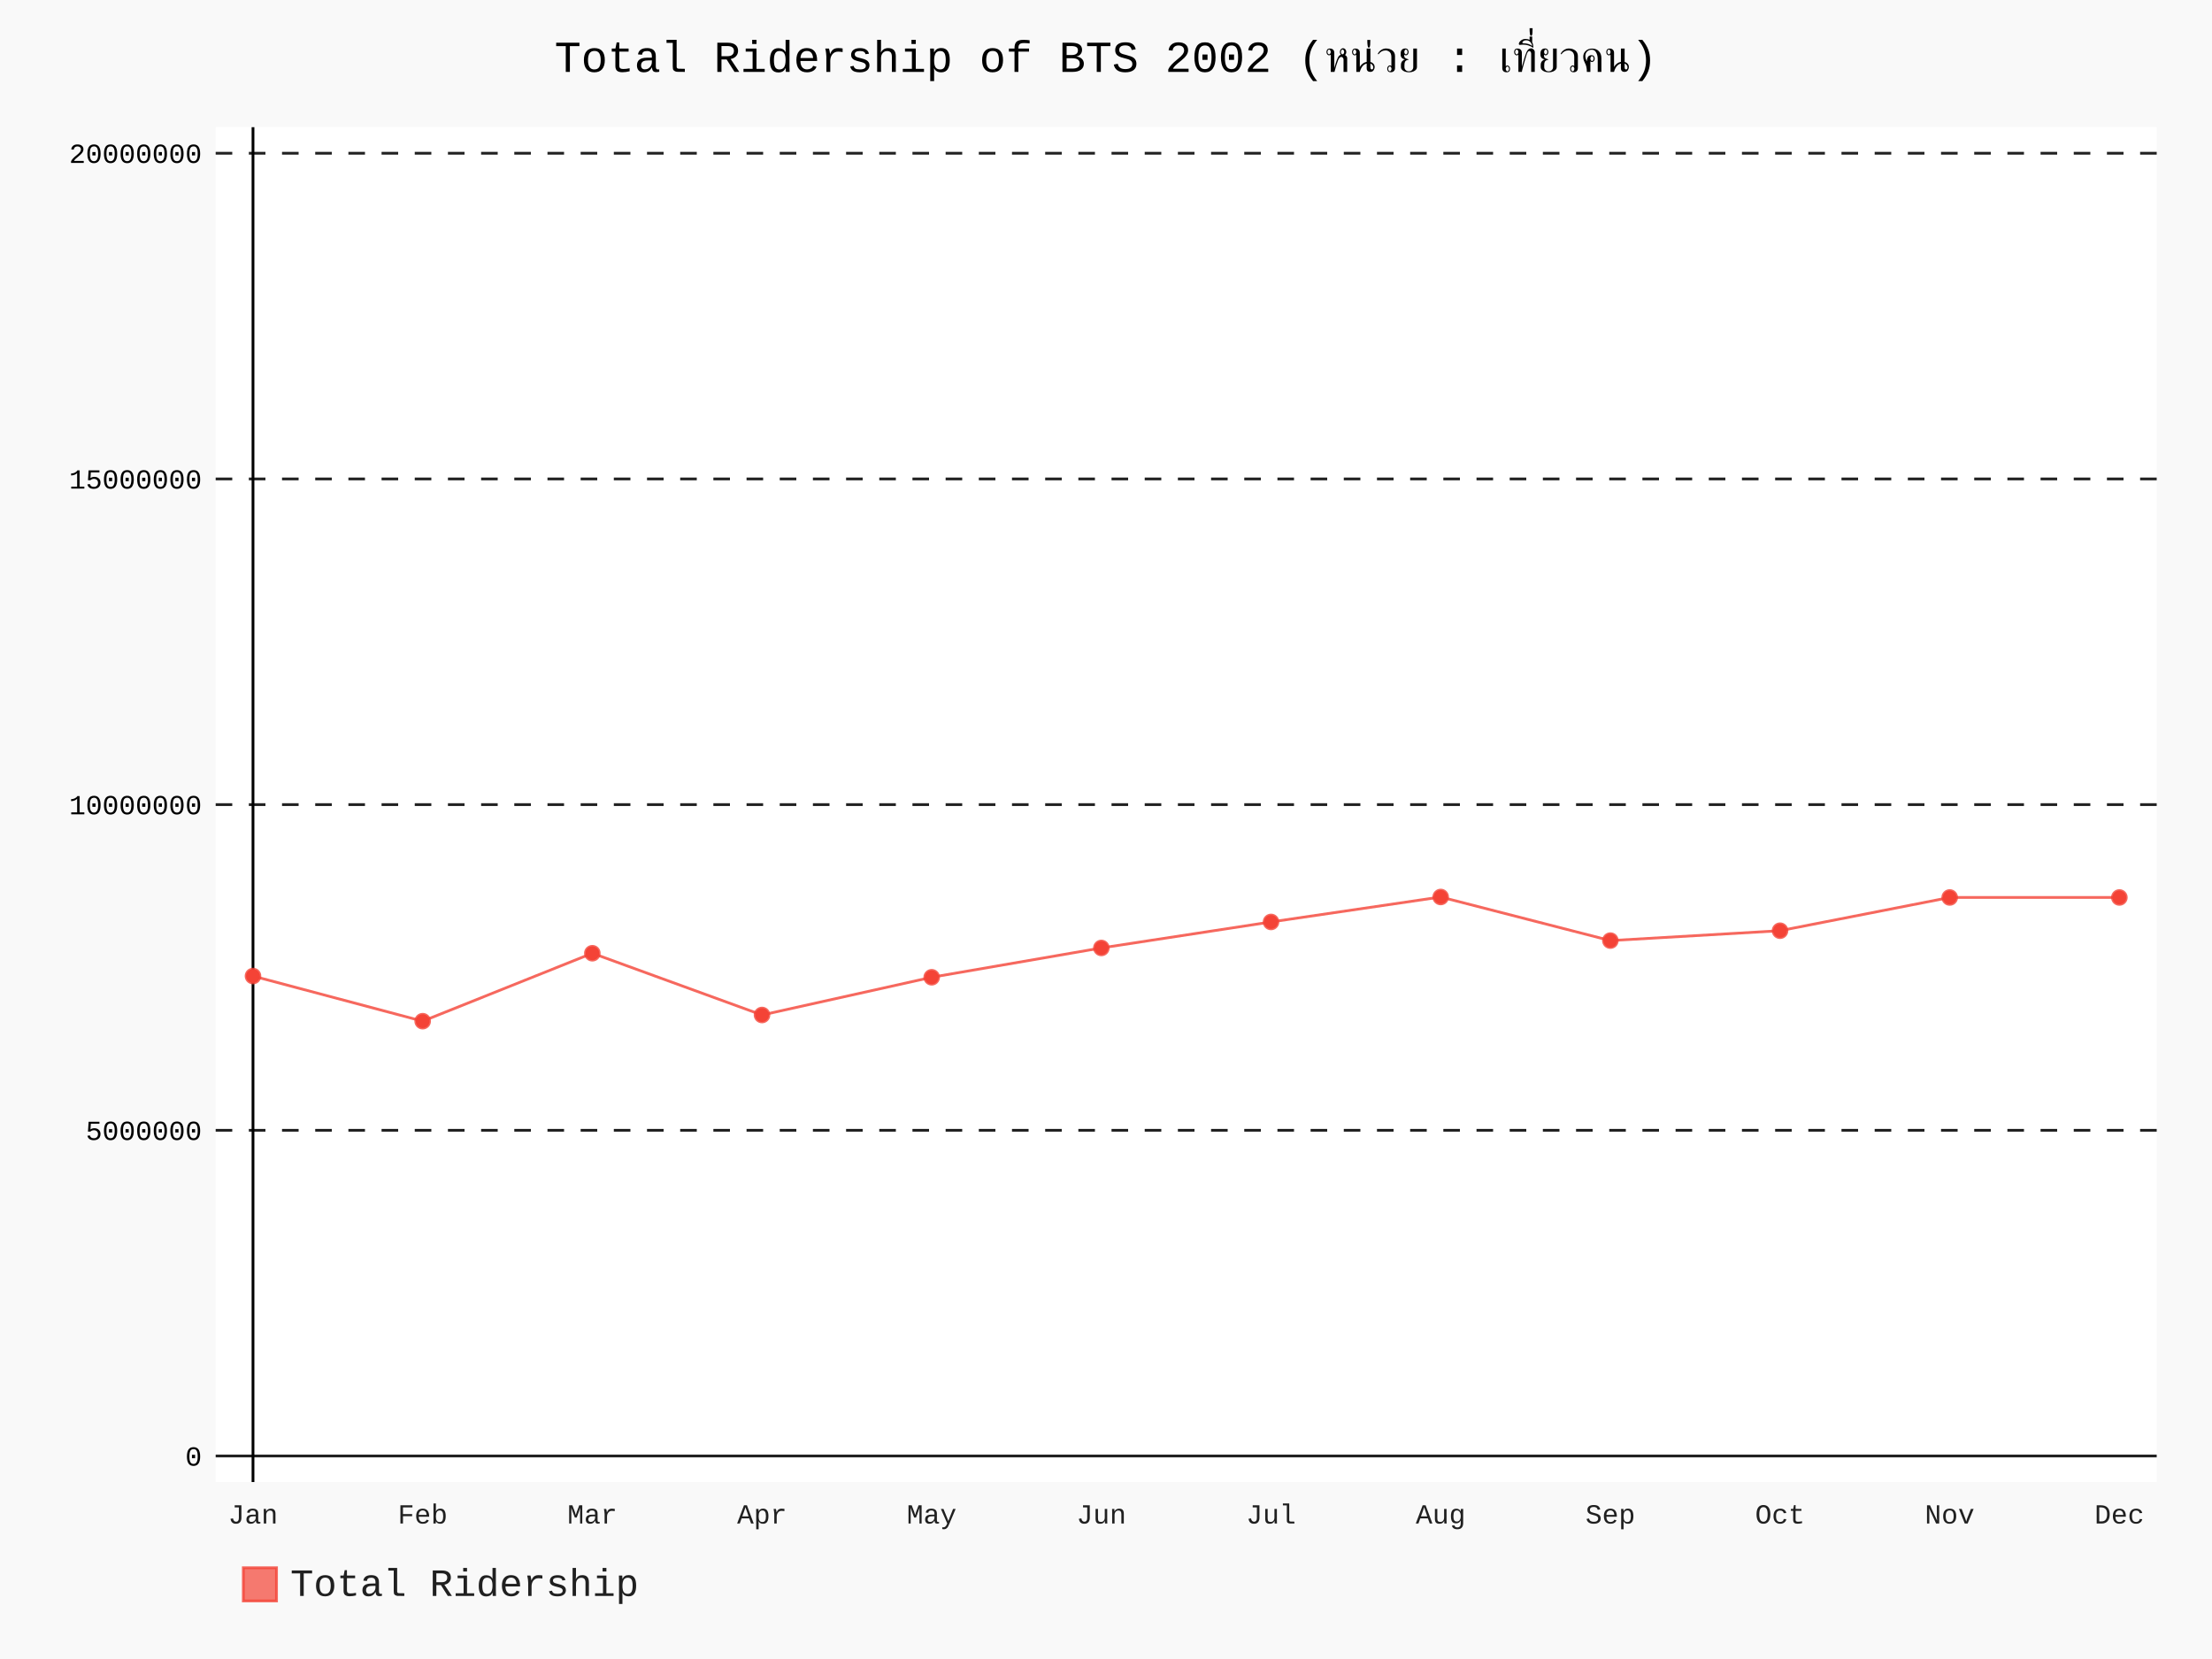
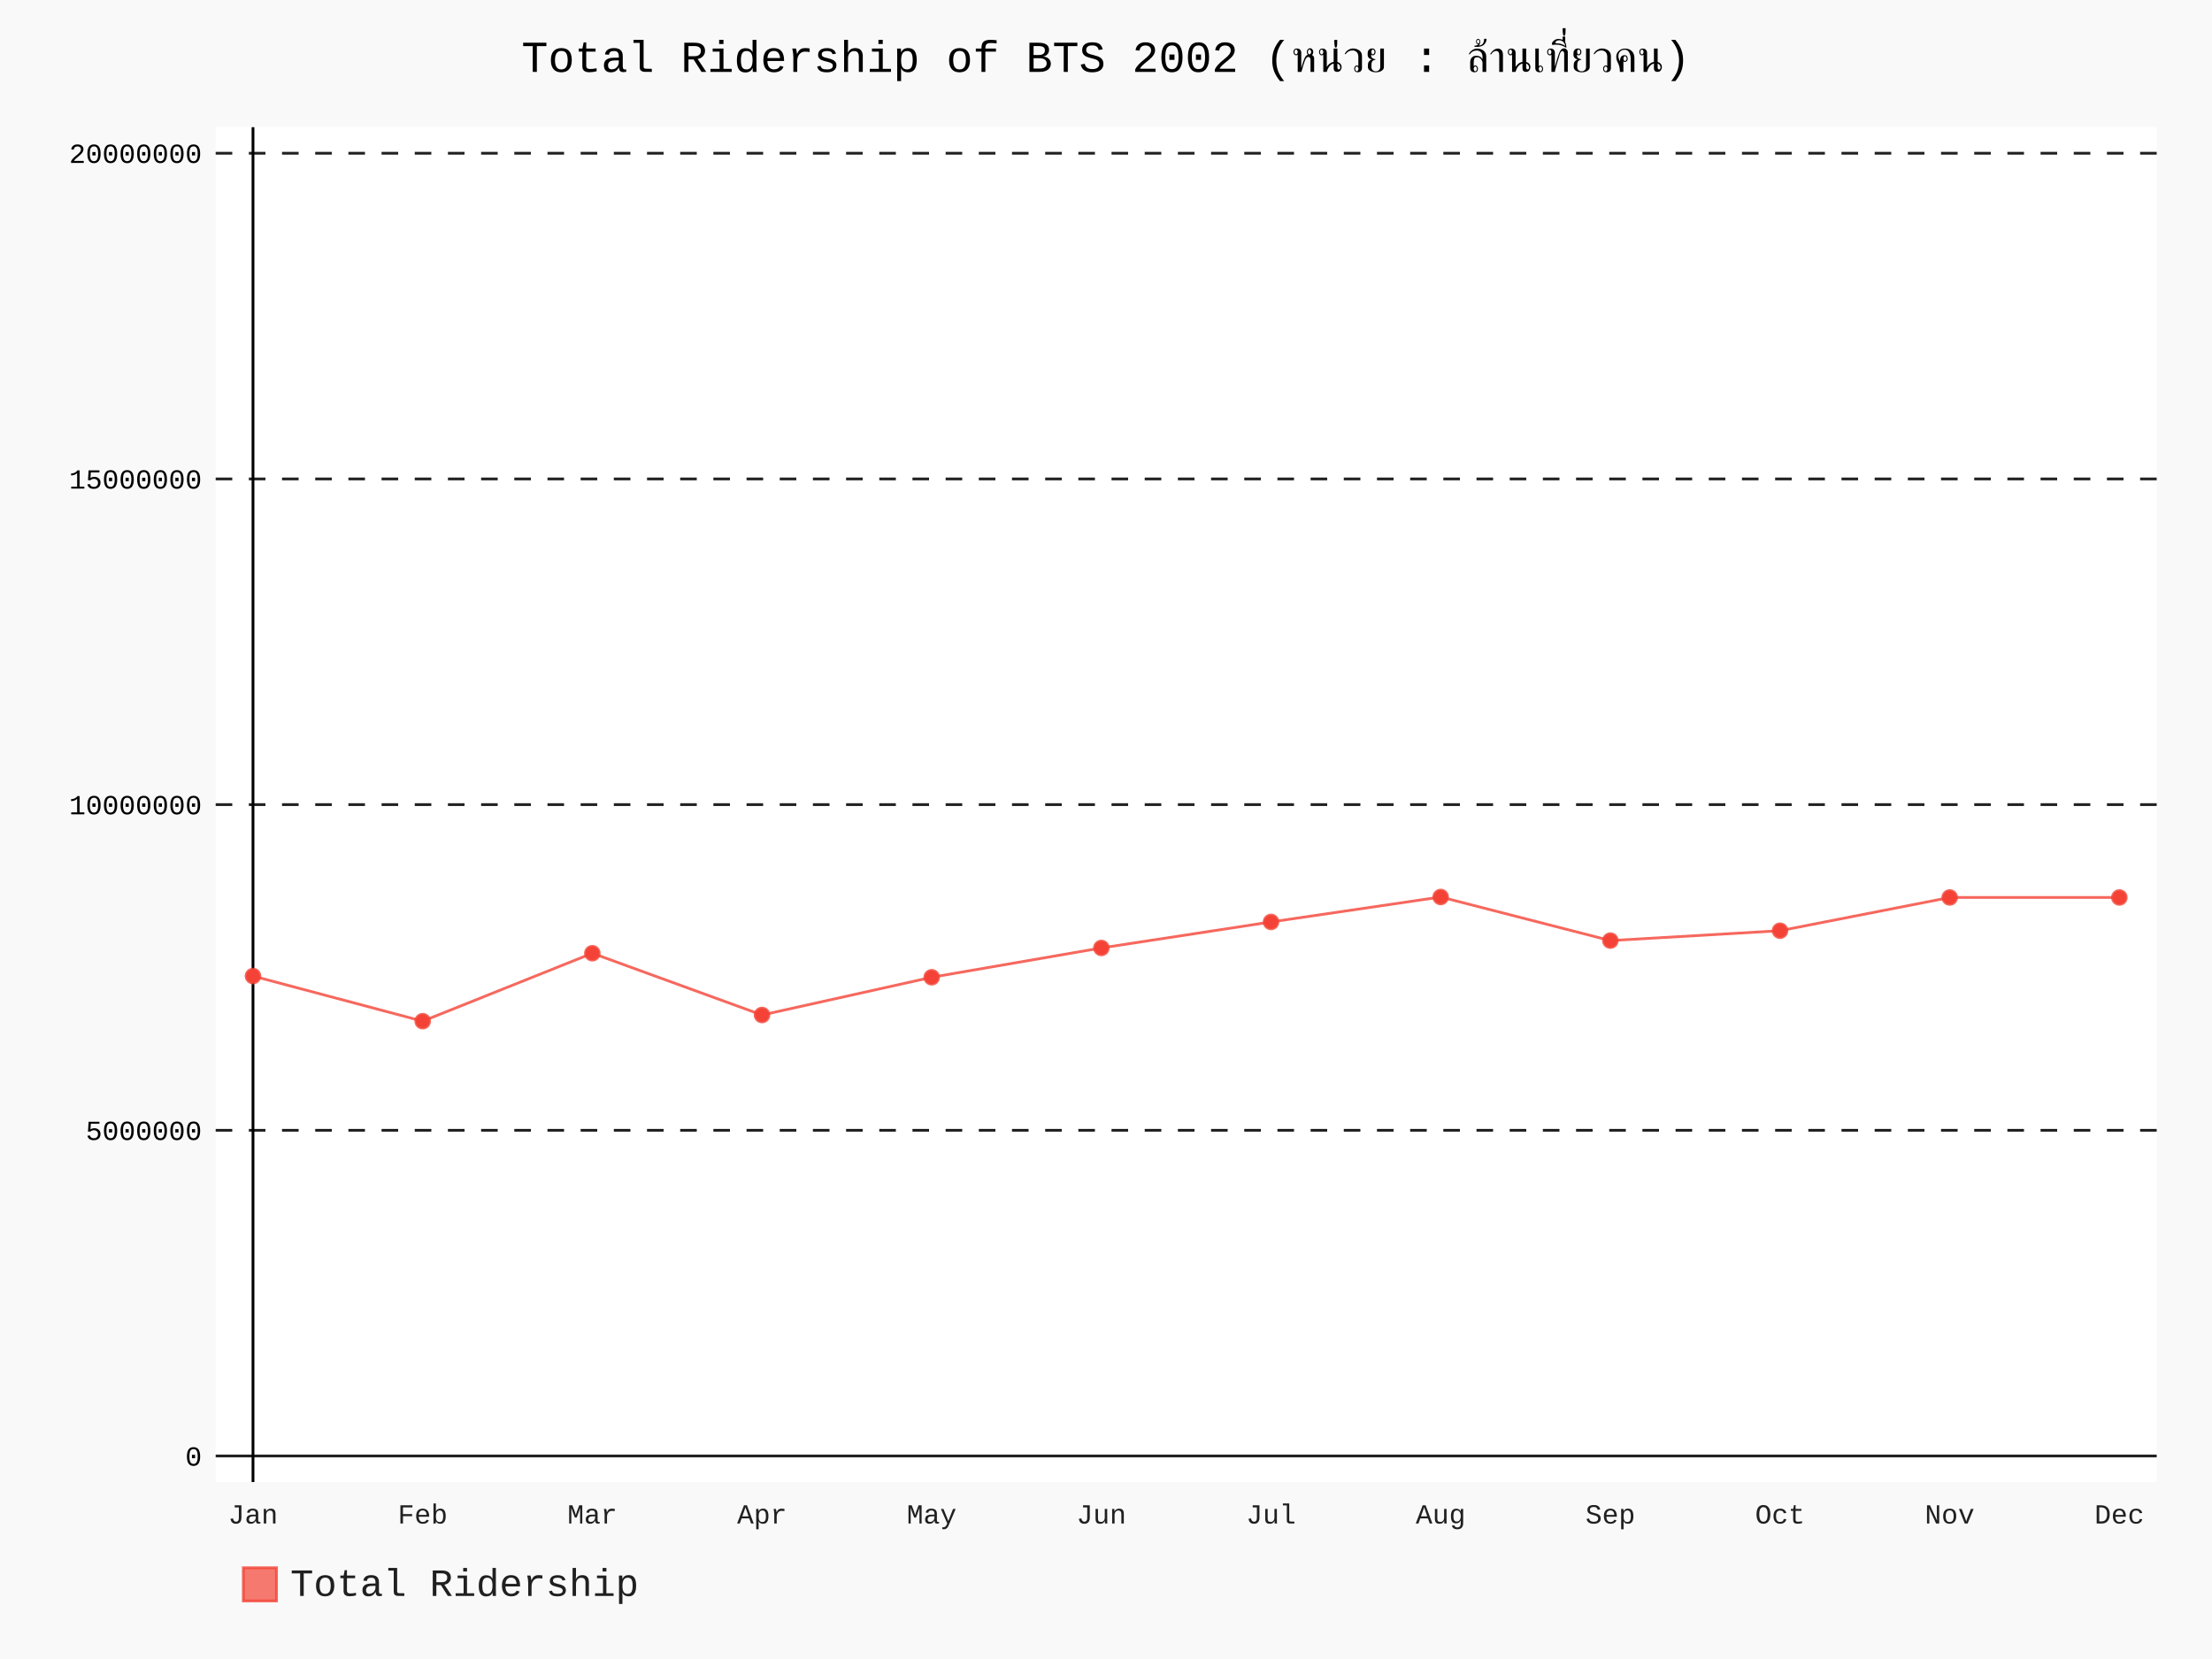
- <svg xmlns="http://www.w3.org/2000/svg" class="pygal-chart" id="chart-1f46d0c8-776f-4d74-97af-fb6279464636" viewBox="0 0 800 600">
+ <svg xmlns="http://www.w3.org/2000/svg" class="pygal-chart" id="chart-3c759c59-e1e2-4b95-8036-ca94f21be72f" viewBox="0 0 800 600">
  <defs>
-     <style type="text/css">#chart-1f46d0c8-776f-4d74-97af-fb6279464636{-webkit-user-select:none;-webkit-font-smoothing:antialiased;font-family:Consolas,"Liberation Mono",Menlo,Courier,monospace}#chart-1f46d0c8-776f-4d74-97af-fb6279464636 .title{font-family:Consolas,"Liberation Mono",Menlo,Courier,monospace;font-size:16px}#chart-1f46d0c8-776f-4d74-97af-fb6279464636 .legends .legend text{font-family:Consolas,"Liberation Mono",Menlo,Courier,monospace;font-size:14px}#chart-1f46d0c8-776f-4d74-97af-fb6279464636 .axis text{font-family:Consolas,"Liberation Mono",Menlo,Courier,monospace;font-size:10px}#chart-1f46d0c8-776f-4d74-97af-fb6279464636 .axis text.major{font-family:Consolas,"Liberation Mono",Menlo,Courier,monospace;font-size:10px}#chart-1f46d0c8-776f-4d74-97af-fb6279464636 .text-overlay text.value{font-family:Consolas,"Liberation Mono",Menlo,Courier,monospace;font-size:16px}#chart-1f46d0c8-776f-4d74-97af-fb6279464636 .text-overlay text.label{font-family:Consolas,"Liberation Mono",Menlo,Courier,monospace;font-size:10px}#chart-1f46d0c8-776f-4d74-97af-fb6279464636 .tooltip{font-family:Consolas,"Liberation Mono",Menlo,Courier,monospace;font-size:14px}#chart-1f46d0c8-776f-4d74-97af-fb6279464636 text.no_data{font-family:Consolas,"Liberation Mono",Menlo,Courier,monospace;font-size:64px}
- #chart-1f46d0c8-776f-4d74-97af-fb6279464636{background-color:rgba(249,249,249,1)}#chart-1f46d0c8-776f-4d74-97af-fb6279464636 path,#chart-1f46d0c8-776f-4d74-97af-fb6279464636 line,#chart-1f46d0c8-776f-4d74-97af-fb6279464636 rect,#chart-1f46d0c8-776f-4d74-97af-fb6279464636 circle{-webkit-transition:150ms;-moz-transition:150ms;transition:150ms}#chart-1f46d0c8-776f-4d74-97af-fb6279464636 .graph &gt; .background{fill:rgba(249,249,249,1)}#chart-1f46d0c8-776f-4d74-97af-fb6279464636 .plot &gt; .background{fill:rgba(255,255,255,1)}#chart-1f46d0c8-776f-4d74-97af-fb6279464636 .graph{fill:rgba(0,0,0,.87)}#chart-1f46d0c8-776f-4d74-97af-fb6279464636 text.no_data{fill:rgba(0,0,0,1)}#chart-1f46d0c8-776f-4d74-97af-fb6279464636 .title{fill:rgba(0,0,0,1)}#chart-1f46d0c8-776f-4d74-97af-fb6279464636 .legends .legend text{fill:rgba(0,0,0,.87)}#chart-1f46d0c8-776f-4d74-97af-fb6279464636 .legends .legend:hover text{fill:rgba(0,0,0,1)}#chart-1f46d0c8-776f-4d74-97af-fb6279464636 .axis .line{stroke:rgba(0,0,0,1)}#chart-1f46d0c8-776f-4d74-97af-fb6279464636 .axis .guide.line{stroke:rgba(0,0,0,.54)}#chart-1f46d0c8-776f-4d74-97af-fb6279464636 .axis .major.line{stroke:rgba(0,0,0,.87)}#chart-1f46d0c8-776f-4d74-97af-fb6279464636 .axis text.major{fill:rgba(0,0,0,1)}#chart-1f46d0c8-776f-4d74-97af-fb6279464636 .axis.y .guides:hover .guide.line,#chart-1f46d0c8-776f-4d74-97af-fb6279464636 .line-graph .axis.x .guides:hover .guide.line,#chart-1f46d0c8-776f-4d74-97af-fb6279464636 .stackedline-graph .axis.x .guides:hover .guide.line,#chart-1f46d0c8-776f-4d74-97af-fb6279464636 .xy-graph .axis.x .guides:hover .guide.line{stroke:rgba(0,0,0,1)}#chart-1f46d0c8-776f-4d74-97af-fb6279464636 .axis .guides:hover text{fill:rgba(0,0,0,1)}#chart-1f46d0c8-776f-4d74-97af-fb6279464636 .reactive{fill-opacity:.7;stroke-opacity:.8}#chart-1f46d0c8-776f-4d74-97af-fb6279464636 .ci{stroke:rgba(0,0,0,.87)}#chart-1f46d0c8-776f-4d74-97af-fb6279464636 .reactive.active,#chart-1f46d0c8-776f-4d74-97af-fb6279464636 .active .reactive{fill-opacity:.8;stroke-opacity:.9;stroke-width:4}#chart-1f46d0c8-776f-4d74-97af-fb6279464636 .ci .reactive.active{stroke-width:1.5}#chart-1f46d0c8-776f-4d74-97af-fb6279464636 .series text{fill:rgba(0,0,0,1)}#chart-1f46d0c8-776f-4d74-97af-fb6279464636 .tooltip rect{fill:rgba(255,255,255,1);stroke:rgba(0,0,0,1);-webkit-transition:opacity 150ms;-moz-transition:opacity 150ms;transition:opacity 150ms}#chart-1f46d0c8-776f-4d74-97af-fb6279464636 .tooltip .label{fill:rgba(0,0,0,.87)}#chart-1f46d0c8-776f-4d74-97af-fb6279464636 .tooltip .label{fill:rgba(0,0,0,.87)}#chart-1f46d0c8-776f-4d74-97af-fb6279464636 .tooltip .legend{font-size:.8em;fill:rgba(0,0,0,.54)}#chart-1f46d0c8-776f-4d74-97af-fb6279464636 .tooltip .x_label{font-size:.6em;fill:rgba(0,0,0,1)}#chart-1f46d0c8-776f-4d74-97af-fb6279464636 .tooltip .xlink{font-size:.5em;text-decoration:underline}#chart-1f46d0c8-776f-4d74-97af-fb6279464636 .tooltip .value{font-size:1.5em}#chart-1f46d0c8-776f-4d74-97af-fb6279464636 .bound{font-size:.5em}#chart-1f46d0c8-776f-4d74-97af-fb6279464636 .max-value{font-size:.75em;fill:rgba(0,0,0,.54)}#chart-1f46d0c8-776f-4d74-97af-fb6279464636 .map-element{fill:rgba(255,255,255,1);stroke:rgba(0,0,0,.54) !important}#chart-1f46d0c8-776f-4d74-97af-fb6279464636 .map-element .reactive{fill-opacity:inherit;stroke-opacity:inherit}#chart-1f46d0c8-776f-4d74-97af-fb6279464636 .color-0,#chart-1f46d0c8-776f-4d74-97af-fb6279464636 .color-0 a:visited{stroke:#F44336;fill:#F44336}#chart-1f46d0c8-776f-4d74-97af-fb6279464636 .text-overlay .color-0 text{fill:black}
- #chart-1f46d0c8-776f-4d74-97af-fb6279464636 text.no_data{text-anchor:middle}#chart-1f46d0c8-776f-4d74-97af-fb6279464636 .guide.line{fill:none}#chart-1f46d0c8-776f-4d74-97af-fb6279464636 .centered{text-anchor:middle}#chart-1f46d0c8-776f-4d74-97af-fb6279464636 .title{text-anchor:middle}#chart-1f46d0c8-776f-4d74-97af-fb6279464636 .legends .legend text{fill-opacity:1}#chart-1f46d0c8-776f-4d74-97af-fb6279464636 .axis.x text{text-anchor:middle}#chart-1f46d0c8-776f-4d74-97af-fb6279464636 .axis.x:not(.web) text[transform]{text-anchor:start}#chart-1f46d0c8-776f-4d74-97af-fb6279464636 .axis.x:not(.web) text[transform].backwards{text-anchor:end}#chart-1f46d0c8-776f-4d74-97af-fb6279464636 .axis.y text{text-anchor:end}#chart-1f46d0c8-776f-4d74-97af-fb6279464636 .axis.y text[transform].backwards{text-anchor:start}#chart-1f46d0c8-776f-4d74-97af-fb6279464636 .axis.y2 text{text-anchor:start}#chart-1f46d0c8-776f-4d74-97af-fb6279464636 .axis.y2 text[transform].backwards{text-anchor:end}#chart-1f46d0c8-776f-4d74-97af-fb6279464636 .axis .guide.line{stroke-dasharray:4,4}#chart-1f46d0c8-776f-4d74-97af-fb6279464636 .axis .major.guide.line{stroke-dasharray:6,6}#chart-1f46d0c8-776f-4d74-97af-fb6279464636 .horizontal .axis.y .guide.line,#chart-1f46d0c8-776f-4d74-97af-fb6279464636 .horizontal .axis.y2 .guide.line,#chart-1f46d0c8-776f-4d74-97af-fb6279464636 .vertical .axis.x .guide.line{opacity:0}#chart-1f46d0c8-776f-4d74-97af-fb6279464636 .horizontal .axis.always_show .guide.line,#chart-1f46d0c8-776f-4d74-97af-fb6279464636 .vertical .axis.always_show .guide.line{opacity:1 !important}#chart-1f46d0c8-776f-4d74-97af-fb6279464636 .axis.y .guides:hover .guide.line,#chart-1f46d0c8-776f-4d74-97af-fb6279464636 .axis.y2 .guides:hover .guide.line,#chart-1f46d0c8-776f-4d74-97af-fb6279464636 .axis.x .guides:hover .guide.line{opacity:1}#chart-1f46d0c8-776f-4d74-97af-fb6279464636 .axis .guides:hover text{opacity:1}#chart-1f46d0c8-776f-4d74-97af-fb6279464636 .nofill{fill:none}#chart-1f46d0c8-776f-4d74-97af-fb6279464636 .subtle-fill{fill-opacity:.2}#chart-1f46d0c8-776f-4d74-97af-fb6279464636 .dot{stroke-width:1px;fill-opacity:1}#chart-1f46d0c8-776f-4d74-97af-fb6279464636 .dot.active{stroke-width:5px}#chart-1f46d0c8-776f-4d74-97af-fb6279464636 .dot.negative{fill:transparent}#chart-1f46d0c8-776f-4d74-97af-fb6279464636 text,#chart-1f46d0c8-776f-4d74-97af-fb6279464636 tspan{stroke:none !important}#chart-1f46d0c8-776f-4d74-97af-fb6279464636 .series text.active{opacity:1}#chart-1f46d0c8-776f-4d74-97af-fb6279464636 .tooltip rect{fill-opacity:.95;stroke-width:.5}#chart-1f46d0c8-776f-4d74-97af-fb6279464636 .tooltip text{fill-opacity:1}#chart-1f46d0c8-776f-4d74-97af-fb6279464636 .showable{visibility:hidden}#chart-1f46d0c8-776f-4d74-97af-fb6279464636 .showable.shown{visibility:visible}#chart-1f46d0c8-776f-4d74-97af-fb6279464636 .gauge-background{fill:rgba(229,229,229,1);stroke:none}#chart-1f46d0c8-776f-4d74-97af-fb6279464636 .bg-lines{stroke:rgba(249,249,249,1);stroke-width:2px}</style>
+     <style type="text/css">#chart-3c759c59-e1e2-4b95-8036-ca94f21be72f{-webkit-user-select:none;-webkit-font-smoothing:antialiased;font-family:Consolas,"Liberation Mono",Menlo,Courier,monospace}#chart-3c759c59-e1e2-4b95-8036-ca94f21be72f .title{font-family:Consolas,"Liberation Mono",Menlo,Courier,monospace;font-size:16px}#chart-3c759c59-e1e2-4b95-8036-ca94f21be72f .legends .legend text{font-family:Consolas,"Liberation Mono",Menlo,Courier,monospace;font-size:14px}#chart-3c759c59-e1e2-4b95-8036-ca94f21be72f .axis text{font-family:Consolas,"Liberation Mono",Menlo,Courier,monospace;font-size:10px}#chart-3c759c59-e1e2-4b95-8036-ca94f21be72f .axis text.major{font-family:Consolas,"Liberation Mono",Menlo,Courier,monospace;font-size:10px}#chart-3c759c59-e1e2-4b95-8036-ca94f21be72f .text-overlay text.value{font-family:Consolas,"Liberation Mono",Menlo,Courier,monospace;font-size:16px}#chart-3c759c59-e1e2-4b95-8036-ca94f21be72f .text-overlay text.label{font-family:Consolas,"Liberation Mono",Menlo,Courier,monospace;font-size:10px}#chart-3c759c59-e1e2-4b95-8036-ca94f21be72f .tooltip{font-family:Consolas,"Liberation Mono",Menlo,Courier,monospace;font-size:14px}#chart-3c759c59-e1e2-4b95-8036-ca94f21be72f text.no_data{font-family:Consolas,"Liberation Mono",Menlo,Courier,monospace;font-size:64px}
+ #chart-3c759c59-e1e2-4b95-8036-ca94f21be72f{background-color:rgba(249,249,249,1)}#chart-3c759c59-e1e2-4b95-8036-ca94f21be72f path,#chart-3c759c59-e1e2-4b95-8036-ca94f21be72f line,#chart-3c759c59-e1e2-4b95-8036-ca94f21be72f rect,#chart-3c759c59-e1e2-4b95-8036-ca94f21be72f circle{-webkit-transition:150ms;-moz-transition:150ms;transition:150ms}#chart-3c759c59-e1e2-4b95-8036-ca94f21be72f .graph &gt; .background{fill:rgba(249,249,249,1)}#chart-3c759c59-e1e2-4b95-8036-ca94f21be72f .plot &gt; .background{fill:rgba(255,255,255,1)}#chart-3c759c59-e1e2-4b95-8036-ca94f21be72f .graph{fill:rgba(0,0,0,.87)}#chart-3c759c59-e1e2-4b95-8036-ca94f21be72f text.no_data{fill:rgba(0,0,0,1)}#chart-3c759c59-e1e2-4b95-8036-ca94f21be72f .title{fill:rgba(0,0,0,1)}#chart-3c759c59-e1e2-4b95-8036-ca94f21be72f .legends .legend text{fill:rgba(0,0,0,.87)}#chart-3c759c59-e1e2-4b95-8036-ca94f21be72f .legends .legend:hover text{fill:rgba(0,0,0,1)}#chart-3c759c59-e1e2-4b95-8036-ca94f21be72f .axis .line{stroke:rgba(0,0,0,1)}#chart-3c759c59-e1e2-4b95-8036-ca94f21be72f .axis .guide.line{stroke:rgba(0,0,0,.54)}#chart-3c759c59-e1e2-4b95-8036-ca94f21be72f .axis .major.line{stroke:rgba(0,0,0,.87)}#chart-3c759c59-e1e2-4b95-8036-ca94f21be72f .axis text.major{fill:rgba(0,0,0,1)}#chart-3c759c59-e1e2-4b95-8036-ca94f21be72f .axis.y .guides:hover .guide.line,#chart-3c759c59-e1e2-4b95-8036-ca94f21be72f .line-graph .axis.x .guides:hover .guide.line,#chart-3c759c59-e1e2-4b95-8036-ca94f21be72f .stackedline-graph .axis.x .guides:hover .guide.line,#chart-3c759c59-e1e2-4b95-8036-ca94f21be72f .xy-graph .axis.x .guides:hover .guide.line{stroke:rgba(0,0,0,1)}#chart-3c759c59-e1e2-4b95-8036-ca94f21be72f .axis .guides:hover text{fill:rgba(0,0,0,1)}#chart-3c759c59-e1e2-4b95-8036-ca94f21be72f .reactive{fill-opacity:.7;stroke-opacity:.8}#chart-3c759c59-e1e2-4b95-8036-ca94f21be72f .ci{stroke:rgba(0,0,0,.87)}#chart-3c759c59-e1e2-4b95-8036-ca94f21be72f .reactive.active,#chart-3c759c59-e1e2-4b95-8036-ca94f21be72f .active .reactive{fill-opacity:.8;stroke-opacity:.9;stroke-width:4}#chart-3c759c59-e1e2-4b95-8036-ca94f21be72f .ci .reactive.active{stroke-width:1.5}#chart-3c759c59-e1e2-4b95-8036-ca94f21be72f .series text{fill:rgba(0,0,0,1)}#chart-3c759c59-e1e2-4b95-8036-ca94f21be72f .tooltip rect{fill:rgba(255,255,255,1);stroke:rgba(0,0,0,1);-webkit-transition:opacity 150ms;-moz-transition:opacity 150ms;transition:opacity 150ms}#chart-3c759c59-e1e2-4b95-8036-ca94f21be72f .tooltip .label{fill:rgba(0,0,0,.87)}#chart-3c759c59-e1e2-4b95-8036-ca94f21be72f .tooltip .label{fill:rgba(0,0,0,.87)}#chart-3c759c59-e1e2-4b95-8036-ca94f21be72f .tooltip .legend{font-size:.8em;fill:rgba(0,0,0,.54)}#chart-3c759c59-e1e2-4b95-8036-ca94f21be72f .tooltip .x_label{font-size:.6em;fill:rgba(0,0,0,1)}#chart-3c759c59-e1e2-4b95-8036-ca94f21be72f .tooltip .xlink{font-size:.5em;text-decoration:underline}#chart-3c759c59-e1e2-4b95-8036-ca94f21be72f .tooltip .value{font-size:1.5em}#chart-3c759c59-e1e2-4b95-8036-ca94f21be72f .bound{font-size:.5em}#chart-3c759c59-e1e2-4b95-8036-ca94f21be72f .max-value{font-size:.75em;fill:rgba(0,0,0,.54)}#chart-3c759c59-e1e2-4b95-8036-ca94f21be72f .map-element{fill:rgba(255,255,255,1);stroke:rgba(0,0,0,.54) !important}#chart-3c759c59-e1e2-4b95-8036-ca94f21be72f .map-element .reactive{fill-opacity:inherit;stroke-opacity:inherit}#chart-3c759c59-e1e2-4b95-8036-ca94f21be72f .color-0,#chart-3c759c59-e1e2-4b95-8036-ca94f21be72f .color-0 a:visited{stroke:#F44336;fill:#F44336}#chart-3c759c59-e1e2-4b95-8036-ca94f21be72f .text-overlay .color-0 text{fill:black}
+ #chart-3c759c59-e1e2-4b95-8036-ca94f21be72f text.no_data{text-anchor:middle}#chart-3c759c59-e1e2-4b95-8036-ca94f21be72f .guide.line{fill:none}#chart-3c759c59-e1e2-4b95-8036-ca94f21be72f .centered{text-anchor:middle}#chart-3c759c59-e1e2-4b95-8036-ca94f21be72f .title{text-anchor:middle}#chart-3c759c59-e1e2-4b95-8036-ca94f21be72f .legends .legend text{fill-opacity:1}#chart-3c759c59-e1e2-4b95-8036-ca94f21be72f .axis.x text{text-anchor:middle}#chart-3c759c59-e1e2-4b95-8036-ca94f21be72f .axis.x:not(.web) text[transform]{text-anchor:start}#chart-3c759c59-e1e2-4b95-8036-ca94f21be72f .axis.x:not(.web) text[transform].backwards{text-anchor:end}#chart-3c759c59-e1e2-4b95-8036-ca94f21be72f .axis.y text{text-anchor:end}#chart-3c759c59-e1e2-4b95-8036-ca94f21be72f .axis.y text[transform].backwards{text-anchor:start}#chart-3c759c59-e1e2-4b95-8036-ca94f21be72f .axis.y2 text{text-anchor:start}#chart-3c759c59-e1e2-4b95-8036-ca94f21be72f .axis.y2 text[transform].backwards{text-anchor:end}#chart-3c759c59-e1e2-4b95-8036-ca94f21be72f .axis .guide.line{stroke-dasharray:4,4}#chart-3c759c59-e1e2-4b95-8036-ca94f21be72f .axis .major.guide.line{stroke-dasharray:6,6}#chart-3c759c59-e1e2-4b95-8036-ca94f21be72f .horizontal .axis.y .guide.line,#chart-3c759c59-e1e2-4b95-8036-ca94f21be72f .horizontal .axis.y2 .guide.line,#chart-3c759c59-e1e2-4b95-8036-ca94f21be72f .vertical .axis.x .guide.line{opacity:0}#chart-3c759c59-e1e2-4b95-8036-ca94f21be72f .horizontal .axis.always_show .guide.line,#chart-3c759c59-e1e2-4b95-8036-ca94f21be72f .vertical .axis.always_show .guide.line{opacity:1 !important}#chart-3c759c59-e1e2-4b95-8036-ca94f21be72f .axis.y .guides:hover .guide.line,#chart-3c759c59-e1e2-4b95-8036-ca94f21be72f .axis.y2 .guides:hover .guide.line,#chart-3c759c59-e1e2-4b95-8036-ca94f21be72f .axis.x .guides:hover .guide.line{opacity:1}#chart-3c759c59-e1e2-4b95-8036-ca94f21be72f .axis .guides:hover text{opacity:1}#chart-3c759c59-e1e2-4b95-8036-ca94f21be72f .nofill{fill:none}#chart-3c759c59-e1e2-4b95-8036-ca94f21be72f .subtle-fill{fill-opacity:.2}#chart-3c759c59-e1e2-4b95-8036-ca94f21be72f .dot{stroke-width:1px;fill-opacity:1}#chart-3c759c59-e1e2-4b95-8036-ca94f21be72f .dot.active{stroke-width:5px}#chart-3c759c59-e1e2-4b95-8036-ca94f21be72f .dot.negative{fill:transparent}#chart-3c759c59-e1e2-4b95-8036-ca94f21be72f text,#chart-3c759c59-e1e2-4b95-8036-ca94f21be72f tspan{stroke:none !important}#chart-3c759c59-e1e2-4b95-8036-ca94f21be72f .series text.active{opacity:1}#chart-3c759c59-e1e2-4b95-8036-ca94f21be72f .tooltip rect{fill-opacity:.95;stroke-width:.5}#chart-3c759c59-e1e2-4b95-8036-ca94f21be72f .tooltip text{fill-opacity:1}#chart-3c759c59-e1e2-4b95-8036-ca94f21be72f .showable{visibility:hidden}#chart-3c759c59-e1e2-4b95-8036-ca94f21be72f .showable.shown{visibility:visible}#chart-3c759c59-e1e2-4b95-8036-ca94f21be72f .gauge-background{fill:rgba(229,229,229,1);stroke:none}#chart-3c759c59-e1e2-4b95-8036-ca94f21be72f .bg-lines{stroke:rgba(249,249,249,1);stroke-width:2px}</style>
  </defs>
  <g class="graph line-graph vertical">
    <rect class="background" height="600" width="800" x="0" y="0" />
    <g class="plot" transform="translate(78, 46)">
      <rect class="background" height="490.0" width="702.0" x="0" y="0" />
      <g class="axis y always_show">
        <g class="guides">
          <path class="axis major line" d="M0 480.577 h702" />
          <text class="major" x="-5" y="484.077">0</text>
        </g>
        <g class="guides">
          <path class="major guide line" d="M0 362.788 h702" />
          <text class="major" x="-5" y="366.288">5000000</text>
        </g>
        <g class="guides">
          <path class="major guide line" d="M0 245 h702" />
          <text class="major" x="-5" y="248.5">10000000</text>
        </g>
        <g class="guides">
          <path class="major guide line" d="M0 127.212 h702" />
          <text class="major" x="-5" y="130.712">15000000</text>
        </g>
        <g class="guides">
          <path class="major guide line" d="M0 9.423 h702" />
          <text class="major" x="-5" y="12.923">20000000</text>
        </g>
      </g>
      <g class="axis x">
        <g class="guides">
          <path class="line" d="M13.5 0 v490" />
          <text class="" x="13.5" y="505.0">Jan</text>
        </g>
        <g class="guides">
          <path class="guide line" d="M74.864 0 v490" />
          <text class="" x="74.864" y="505.0">Feb</text>
        </g>
        <g class="guides">
          <path class="guide line" d="M136.227 0 v490" />
          <text class="" x="136.227" y="505.0">Mar</text>
        </g>
        <g class="guides">
          <path class="guide line" d="M197.591 0 v490" />
          <text class="" x="197.591" y="505.0">Apr</text>
        </g>
        <g class="guides">
          <path class="guide line" d="M258.955 0 v490" />
          <text class="" x="258.955" y="505.0">May</text>
        </g>
        <g class="guides">
          <path class="guide line" d="M320.318 0 v490" />
          <text class="" x="320.318" y="505.0">Jun</text>
        </g>
        <g class="guides">
          <path class="guide line" d="M381.682 0 v490" />
          <text class="" x="381.682" y="505.0">Jul</text>
        </g>
        <g class="guides">
          <path class="guide line" d="M443.045 0 v490" />
          <text class="" x="443.045" y="505.0">Aug</text>
        </g>
        <g class="guides">
          <path class="guide line" d="M504.409 0 v490" />
          <text class="" x="504.409" y="505.0">Sep</text>
        </g>
        <g class="guides">
          <path class="guide line" d="M565.773 0 v490" />
          <text class="" x="565.773" y="505.0">Oct</text>
        </g>
        <g class="guides">
          <path class="guide line" d="M627.136 0 v490" />
          <text class="" x="627.136" y="505.0">Nov</text>
        </g>
        <g class="guides">
          <path class="guide line" d="M688.5 0 v490" />
          <text class="" x="688.5" y="505.0">Dec</text>
        </g>
      </g>
      <g class="series serie-0 color-0">
        <path class="line reactive nofill" d="M13.5 307.005 L74.864 323.324 136.227 298.75 197.591 321.089 258.955 307.442 320.318 296.839 381.682 287.435 443.045 278.41 504.409 294.18 565.773 290.606 627.136 278.583 688.5 278.583" />
      </g>
    </g>
    <g class="titles">
-       <text class="title plot_title" x="400.0" y="26">Total Ridership of BTS 2002 (หน่วย : เที่ยวคน)</text>
+       <text class="title plot_title" x="400.0" y="26">Total Ridership of BTS 2002 (หน่วย : ล้านเที่ยวคน)</text>
    </g>
    <g class="plot overlay" transform="translate(78, 46)">
      <g class="series serie-0 color-0">
        <g class="dots">
          <circle class="dot reactive tooltip-trigger" cx="13.5" cy="307.005" r="2.5" />
        </g>
        <g class="dots">
          <circle class="dot reactive tooltip-trigger" cx="74.864" cy="323.324" r="2.5" />
        </g>
        <g class="dots">
          <circle class="dot reactive tooltip-trigger" cx="136.227" cy="298.75" r="2.5" />
        </g>
        <g class="dots">
          <circle class="dot reactive tooltip-trigger" cx="197.591" cy="321.089" r="2.5" />
        </g>
        <g class="dots">
          <circle class="dot reactive tooltip-trigger" cx="258.955" cy="307.442" r="2.5" />
        </g>
        <g class="dots">
          <circle class="dot reactive tooltip-trigger" cx="320.318" cy="296.839" r="2.5" />
        </g>
        <g class="dots">
          <circle class="dot reactive tooltip-trigger" cx="381.682" cy="287.435" r="2.5" />
        </g>
        <g class="dots">
          <circle class="dot reactive tooltip-trigger" cx="443.045" cy="278.41" r="2.5" />
        </g>
        <g class="dots">
          <circle class="dot reactive tooltip-trigger" cx="504.409" cy="294.18" r="2.5" />
        </g>
        <g class="dots">
          <circle class="dot reactive tooltip-trigger" cx="565.773" cy="290.606" r="2.5" />
        </g>
        <g class="dots">
          <circle class="dot reactive tooltip-trigger" cx="627.136" cy="278.583" r="2.5" />
        </g>
        <g class="dots">
          <circle class="dot reactive tooltip-trigger" cx="688.5" cy="278.583" r="2.5" />
        </g>
      </g>
    </g>
    <g class="plot text-overlay" transform="translate(78, 46)">
      <g class="series serie-0 color-0" />
    </g>
    <g class="plot tooltip-overlay" transform="translate(78, 46)">
      <g class="tooltip" style="opacity: 0" transform="translate(0 0)">
        <rect class="tooltip-box" height="0" rx="0" ry="0" width="0" />
        <g class="text" />
      </g>
    </g>
    <g class="legends" transform="translate(88, 566)">
      <g class="legend reactive activate-serie" id="activate-serie-0">
        <rect class="color-0 reactive" height="12" width="12" x="0.0" y="1.0" />
        <text x="17.0" y="11.2">Total Ridership</text>
      </g>
    </g>
  </g>
</svg>
